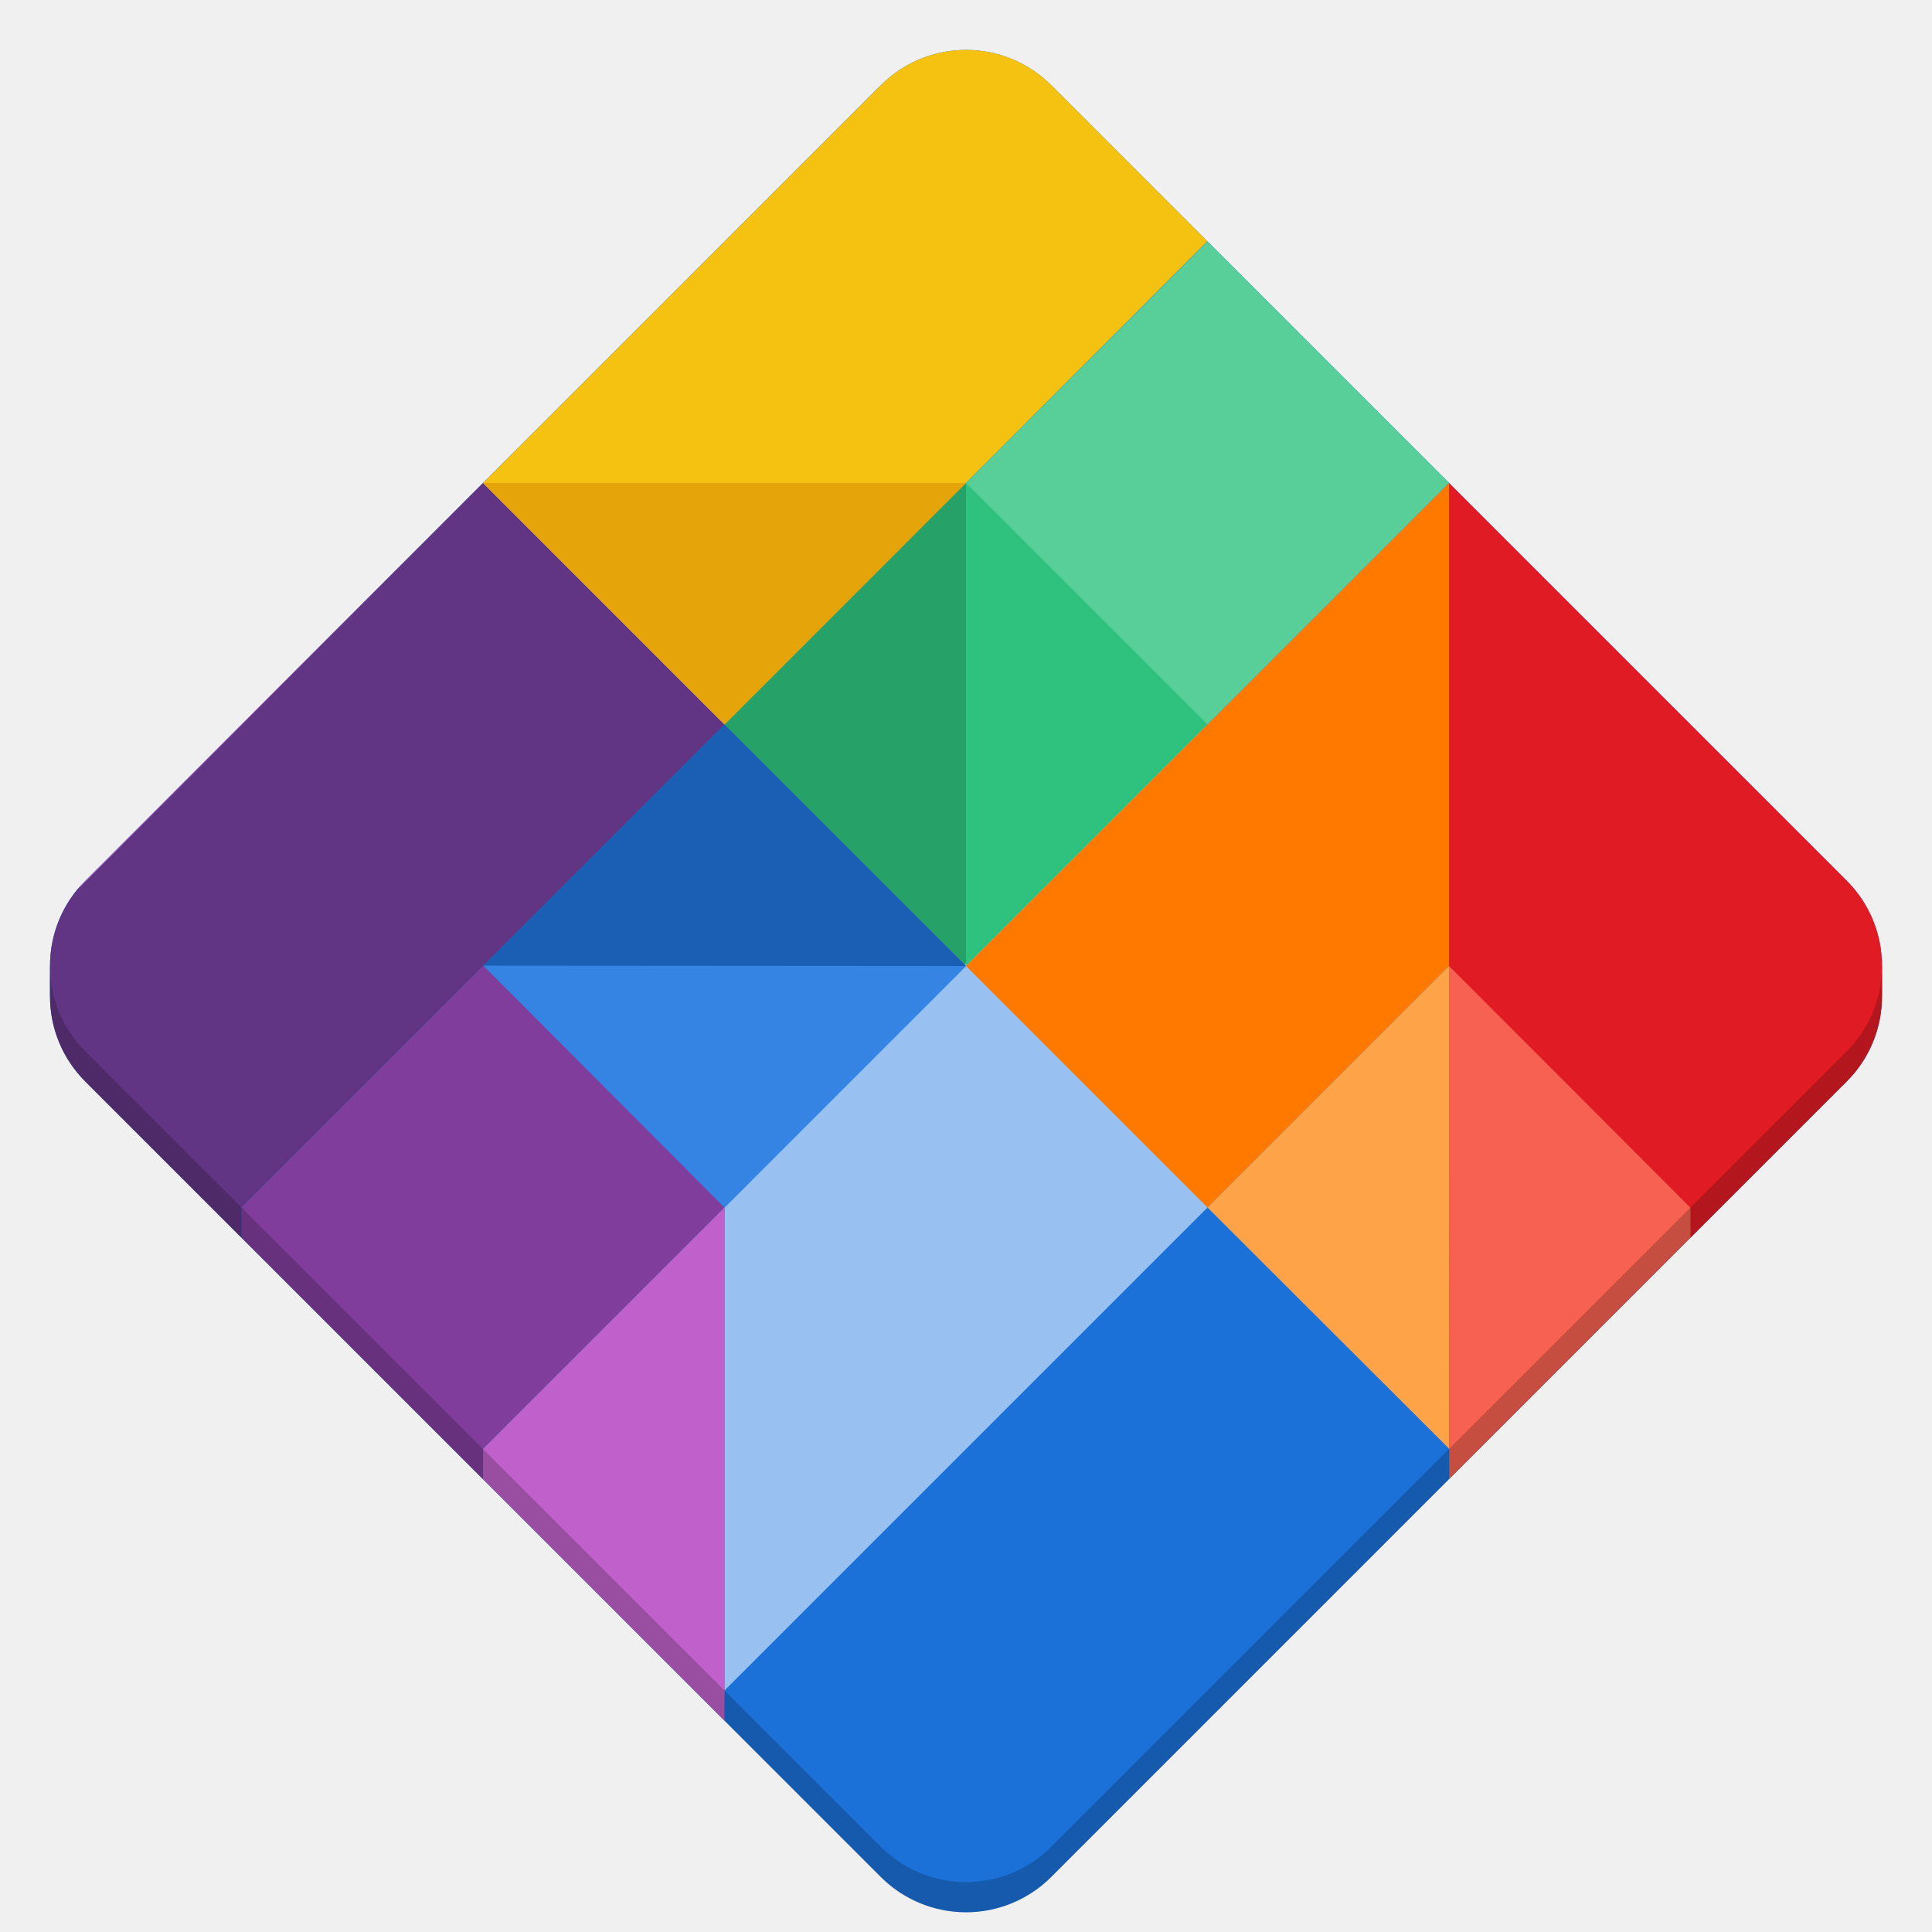
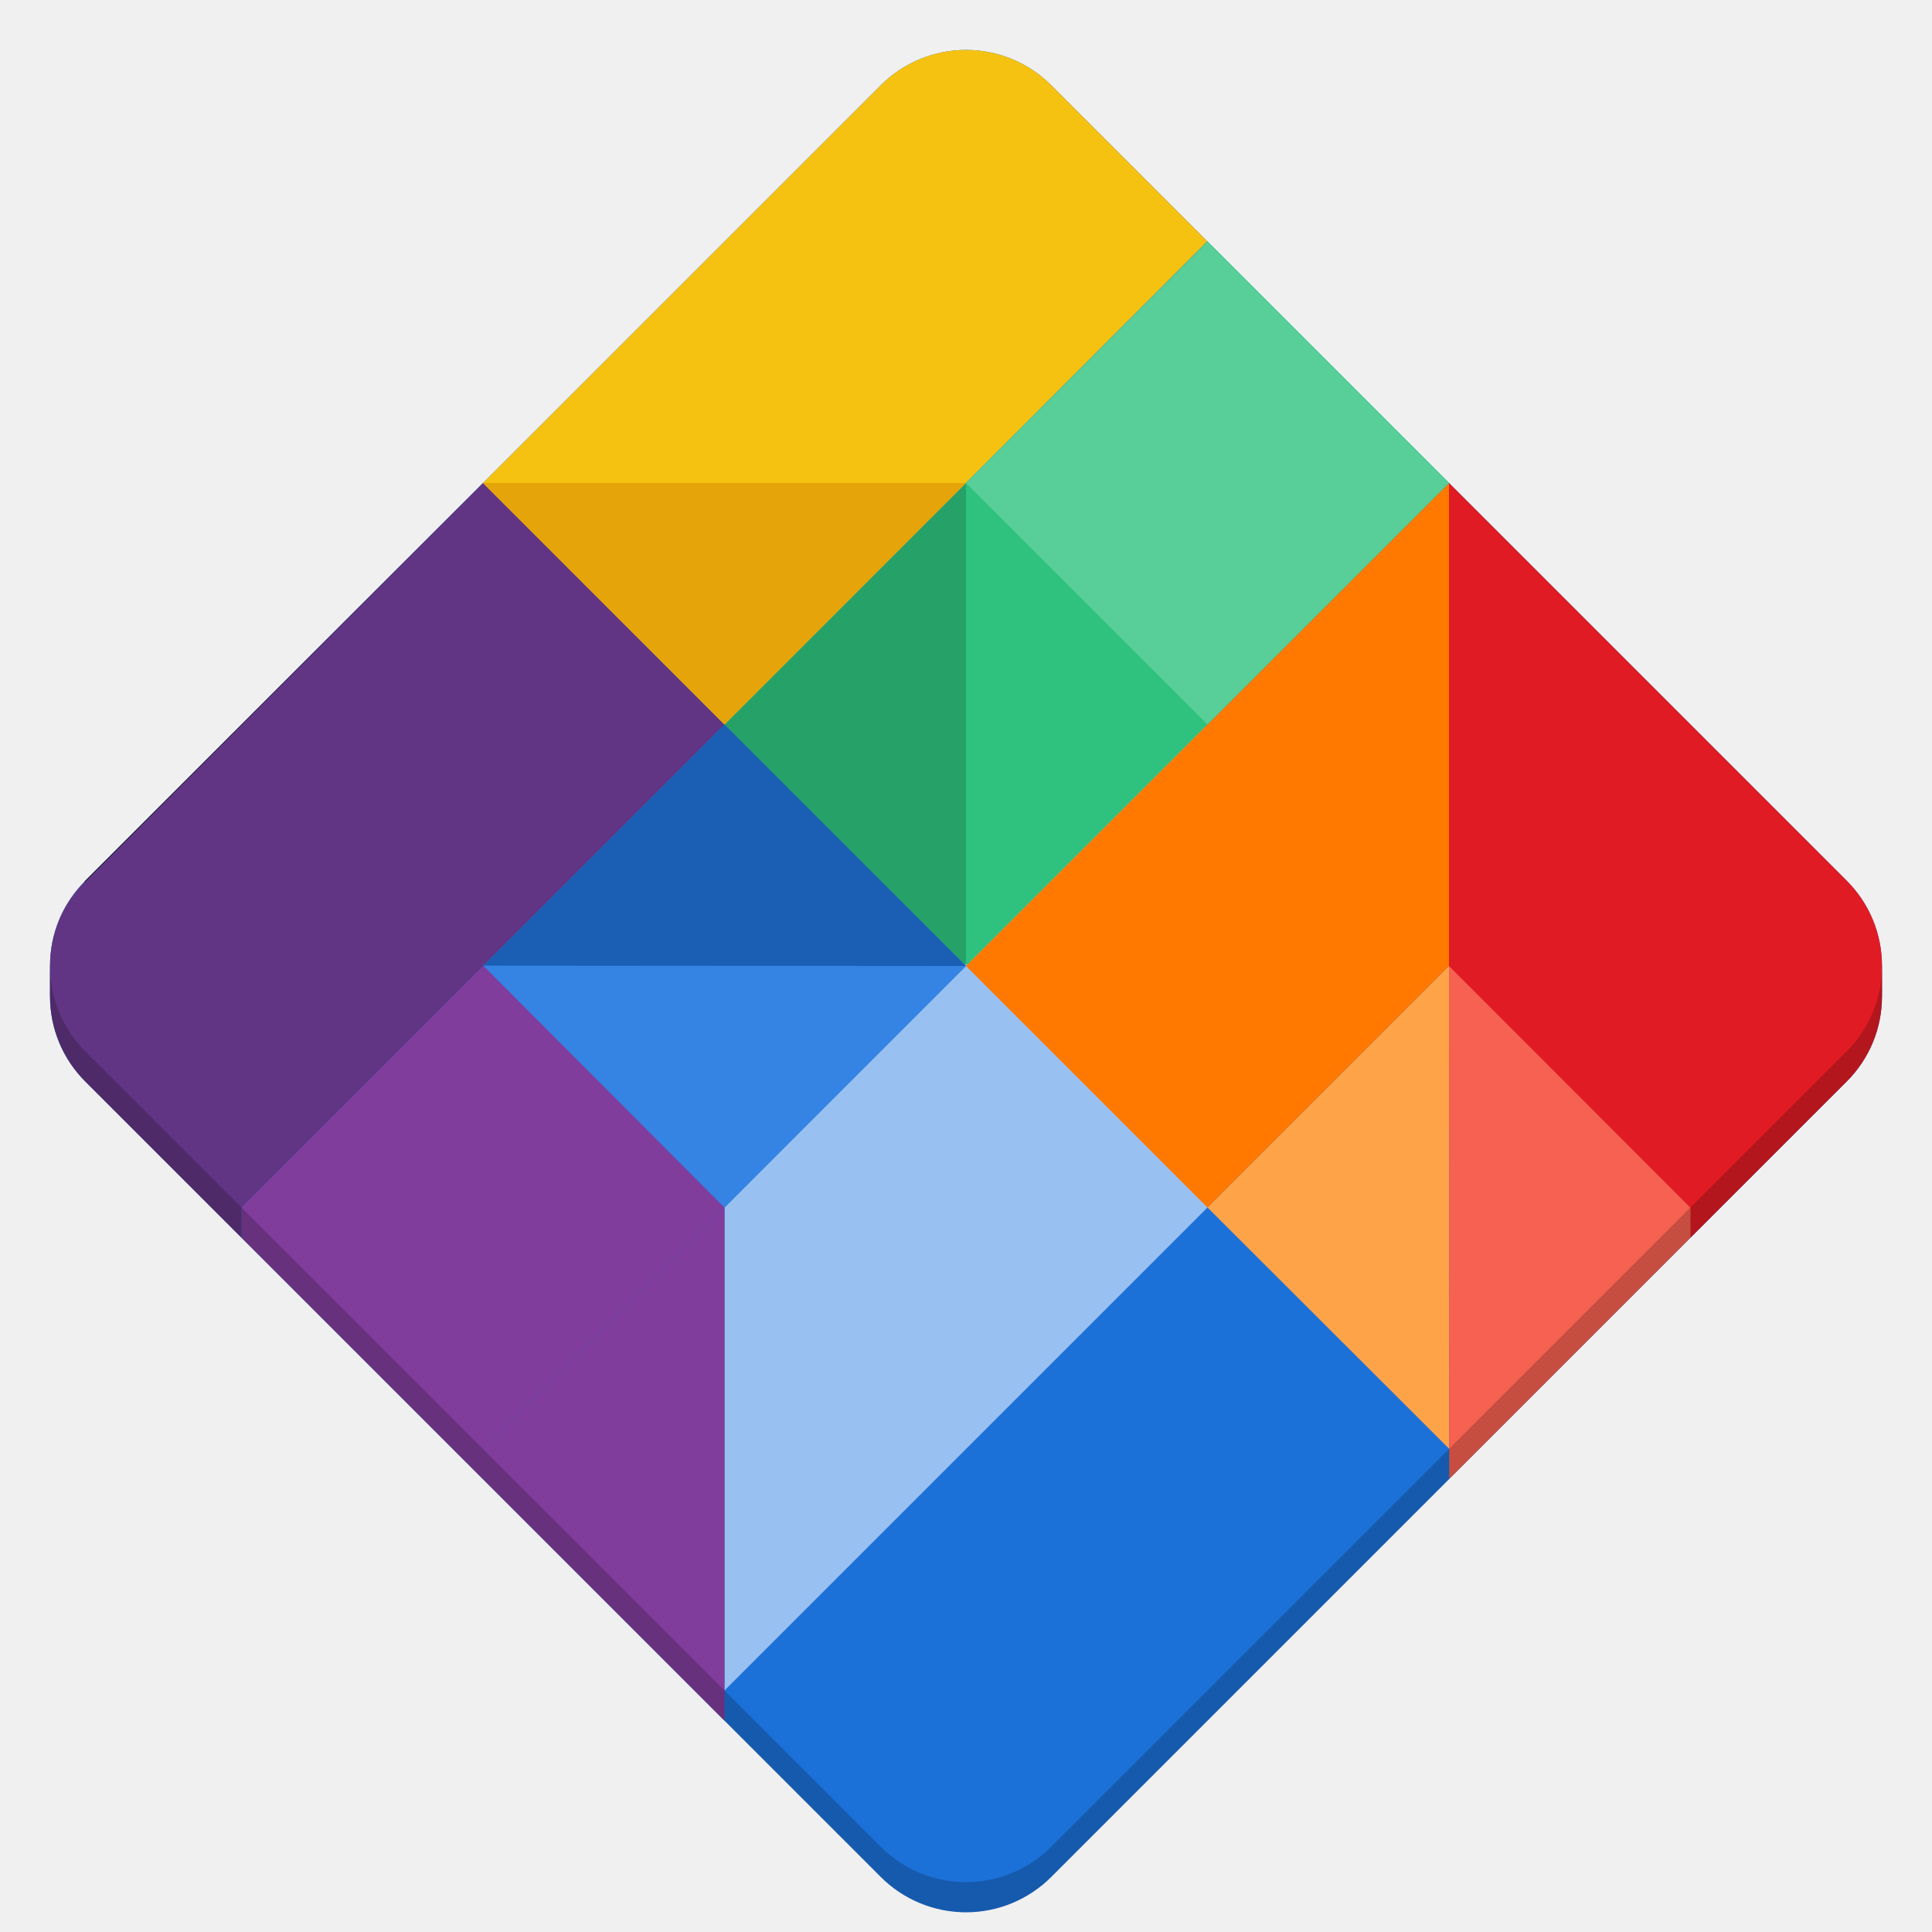
<svg xmlns="http://www.w3.org/2000/svg" viewBox="0 0 128 128" version="1.0" id="svg97">
  <defs id="defs23">
    <linearGradient id="a">
      <stop offset="0" stop-color="#d5d3cf" id="stop2" />
      <stop offset="1" stop-color="#f6f5f4" id="stop4" />
    </linearGradient>
    <linearGradient id="b">
      <stop offset="0" stop-color="#d5d3cf" id="stop7" />
      <stop offset="1" stop-color="#949390" id="stop9" />
    </linearGradient>
    <linearGradient id="c">
      <stop offset="0" stop-color="#9a9996" id="stop12" />
      <stop offset="1" stop-color="#77767b" id="stop14" />
    </linearGradient>
    <clipPath clipPathUnits="userSpaceOnUse" id="d">
      <rect transform="rotate(45)" ry="8" rx="8" y="222.422" x="27.307" height="84.026" width="84.026" style="marker:none" fill="#4a86cf" stroke-width="6.517" id="rect17" />
    </clipPath>
    <clipPath clipPathUnits="userSpaceOnUse" id="e">
      <path d="M64 175.307c-2.045 0-4.09.782-5.656 2.35L5.656 230.343A7.952 7.952 0 0 0 3.314 236h-.002v2h.002a7.952 7.952 0 0 0 2.342 5.656l52.688 52.688a7.981 7.981 0 0 0 11.312 0l52.688-52.688a7.952 7.952 0 0 0 2.342-5.656h.002v-2h-.002a7.95 7.95 0 0 0-2.342-5.656l-52.688-52.688a7.972 7.972 0 0 0-5.656-2.35z" style="marker:none" fill="#1c71d8" stroke-width="6.517" id="path20" />
    </clipPath>
+     <clipPath clipPathUnits="userSpaceOnUse" id="e-7">
+       <path d="m 64,175.307 c -2.045,0 -4.09,0.782 -5.656,2.35 L 5.656,230.343 A 7.952,7.952 0 0 0 3.314,236 H 3.312 v 2 h 0.002 a 7.952,7.952 0 0 0 2.342,5.656 l 52.688,52.688 a 7.981,7.981 0 0 0 11.312,0 l 52.688,-52.688 A 7.952,7.952 0 0 0 124.686,238 h 0.002 v -2 h -0.002 a 7.95,7.95 0 0 0 -2.342,-5.656 L 69.656,177.656 A 7.972,7.972 0 0 0 64,175.306 Z" style="fill:#1c71d8;stroke-width:6.517;marker:none" id="path20-5" />
+     </clipPath>
  </defs>
  <g transform="translate(0 -172)" id="g95">
    <path style="marker:none" d="M64 175.307c-2.045 0-4.09.782-5.656 2.35L5.656 230.343A7.952 7.952 0 0 0 3.314 236h-.002v2h.002a7.952 7.952 0 0 0 2.342 5.656l52.688 52.688a7.981 7.981 0 0 0 11.312 0l52.688-52.688a7.952 7.952 0 0 0 2.342-5.656h.002v-2h-.002a7.95 7.95 0 0 0-2.342-5.656l-52.688-52.688a7.972 7.972 0 0 0-5.656-2.35z" fill="#1c71d8" id="path25" />
    <g clip-path="url(#e)" id="g89">
      <path style="marker:none" d="M48 220l16-16v32l-16 16z" fill="#26a269" id="path55" />
-       <path style="marker:none" d="M16 252v16l16 16v-16l16-16-15.977-16.023z" fill="#813d9c" id="path57" />
+       <path style="marker:none;fill:#813d9c;fill-opacity:1" d="M 16 82.002 L 32 98.002 L 32 96 L 48 80 L 32.023 63.977 L 16 80 L 16 82.002 z " id="path57" transform="translate(0,172)" />
      <path style="marker:none" d="M80 252l-32 32v-32l31.892-32.242z" fill="#98c1f1" id="path59" />
-       <path style="marker:none" d="M64 204l56-56v32l-56 56z" fill="#2ec27e" id="path61" />
-       <path d="M48 220l-32 32v8H8l-16.132-15.802 40.148-40.248z" style="marker:none" fill="#613583" id="path63" />
-       <path d="M32 204l40-40 16.066 15.9L48 220z" style="marker:none" fill="#f5c211" id="path65" />
-       <path d="M128 236l-32-32-.066 33.9 32 32z" style="marker:none" fill="#e01b24" id="path67" />
+       <path style="marker:none;fill:#2ec27e;fill-opacity:1" d="M 96 32 L 80 16 L 64 32 L 64 64 L 96 32 z " id="path937" transform="translate(0,172)" />
+       <path style="marker:none" d="M 32.031 31.967 L 32.016 31.949 L 18.633 45.365 L 32.031 31.967 z " id="path999" transform="translate(0,172)" />
+       <path style="marker:none;fill:#613583;fill-opacity:1" d="M 32.031 31.967 L 18.633 45.365 L 5.588 58.441 C 4.876 59.172 4.299 60.012 3.916 60.938 C 3.518 61.899 3.31 62.939 3.312 64 L 3.311 64 L 3.311 66 C 3.308 67.061 3.518 68.101 3.916 69.062 C 4.314 70.024 4.902 70.908 5.654 71.656 L 16 82.002 L 16 80 L 48 48 L 32.031 31.967 z " id="path63" transform="translate(0,172)" />
+       <path style="marker:none;fill:#f5c211;fill-opacity:1" d="M 79.988 15.986 L 69.658 5.656 C 68.897 4.892 67.998 4.298 67.02 3.898 C 66.041 3.499 64.983 3.293 63.904 3.307 C 62.86 3.319 61.839 3.536 60.895 3.936 C 59.95 4.335 59.083 4.916 58.346 5.656 L 32 32 L 48 48 L 79.988 15.986 z " id="path925" transform="translate(0,172)" />
+       <path style="marker:none;fill:#e01b24;fill-opacity:1" d="M 112.018 81.984 L 122.346 71.656 C 123.098 70.908 123.684 70.024 124.082 69.062 C 124.48 68.101 124.69 67.061 124.688 66 L 124.689 66 L 124.689 64 L 124.688 64 C 124.691 62.939 124.48 61.899 124.082 60.938 C 123.685 59.978 123.099 59.097 122.35 58.35 L 96 32 L 95.934 65.9 L 112.018 81.984 z " id="path67" transform="translate(0,172)" />
      <path style="marker:none" d="M64 236l32-32v32l-16 16z" fill="#ff7800" id="path69" />
-       <path style="marker:none" d="M64 204l16 16 16-16-16-16z" opacity=".2" fill="#fff" id="path71" />
-       <path style="marker:none" d="M32 204L.066 236 0 204.1l15.95-15.951z" fill="#dc8add" id="path73" />
+       <path style="marker:none;fill:#58ce98;fill-opacity:1;opacity:1" d="M64 204l16 16 16-16-16-16z" opacity=".2" fill="#fff" id="path71" />
+       <path style="marker:none" d="M 31.061 32.941 L 5.658 58.344 C 5.612 58.39 5.596 58.457 5.551 58.504 L 31.061 32.941 z " id="path913" transform="translate(0,172)" />
      <path d="M32 204l16 16 16-16z" style="marker:none" fill="#e5a50a" id="path75" />
      <path d="M80 252l16.012 15.988L96 236z" style="marker:none" fill="#ffa348" id="path77" />
      <path d="M48 252l16-16-15.985-15.883z" style="marker:none" fill="#3584e4" id="path79" />
-       <path style="marker:none" d="M96 236l16 16.018V260l-15.985 16z" fill="#f66151" id="path81" />
-       <path d="M48 252l-16 16v8l16 16z" style="marker:none" fill="#c061cb" id="path83" />
+       <path style="marker:none;fill:#f66151;fill-opacity:1" d="M 96.014 97.988 L 112 82.002 L 112 80.018 L 96 64 L 96.014 97.988 z " id="path81" transform="translate(0,172)" />
+       <path style="marker:none;fill:#813d9c;fill-opacity:1" d="M 32 97.998 L 48 113.998 L 48 80 L 32 96 L 32 97.998 z " id="path83" transform="translate(0,172)" />
      <path style="marker:none" d="M64 236l-16-16-16 16z" fill="#1a5fb4" id="path85" />
      <path d="M64 236l-16 16-15.977-16.023z" style="marker:none" fill="#3584e4" id="path87" />
    </g>
-     <path style="marker:none" d="M3.313 236v2h.001a7.952 7.952 0 0 0 2.342 5.656l52.688 52.688a7.981 7.981 0 0 0 11.312 0l52.688-52.688a7.952 7.952 0 0 0 2.342-5.656h.001v-2h-.001a7.952 7.952 0 0 1-2.342 5.656l-52.688 52.688a7.981 7.981 0 0 1-11.312 0L5.656 241.656A7.952 7.952 0 0 1 3.314 236h-.002z" opacity=".2" id="path93" />
+     <path style="marker:none" d="M3.313 236v2h.001a7.952 7.952 0 0 0 2.342 5.656l52.688 52.688a7.981 7.981 0 0 0 11.312 0l52.688-52.688a7.952 7.952 0 0 0 2.342-5.656h.001v-2h-.001a7.952 7.952 0 0 1-2.342 5.656l-52.688 52.688a7.981 7.981 0 0 1-11.312 0L5.656 241.656A7.952 7.952 0 0 1 3.314 236h-.002z" id="path93" opacity=".2" />
  </g>
</svg>
